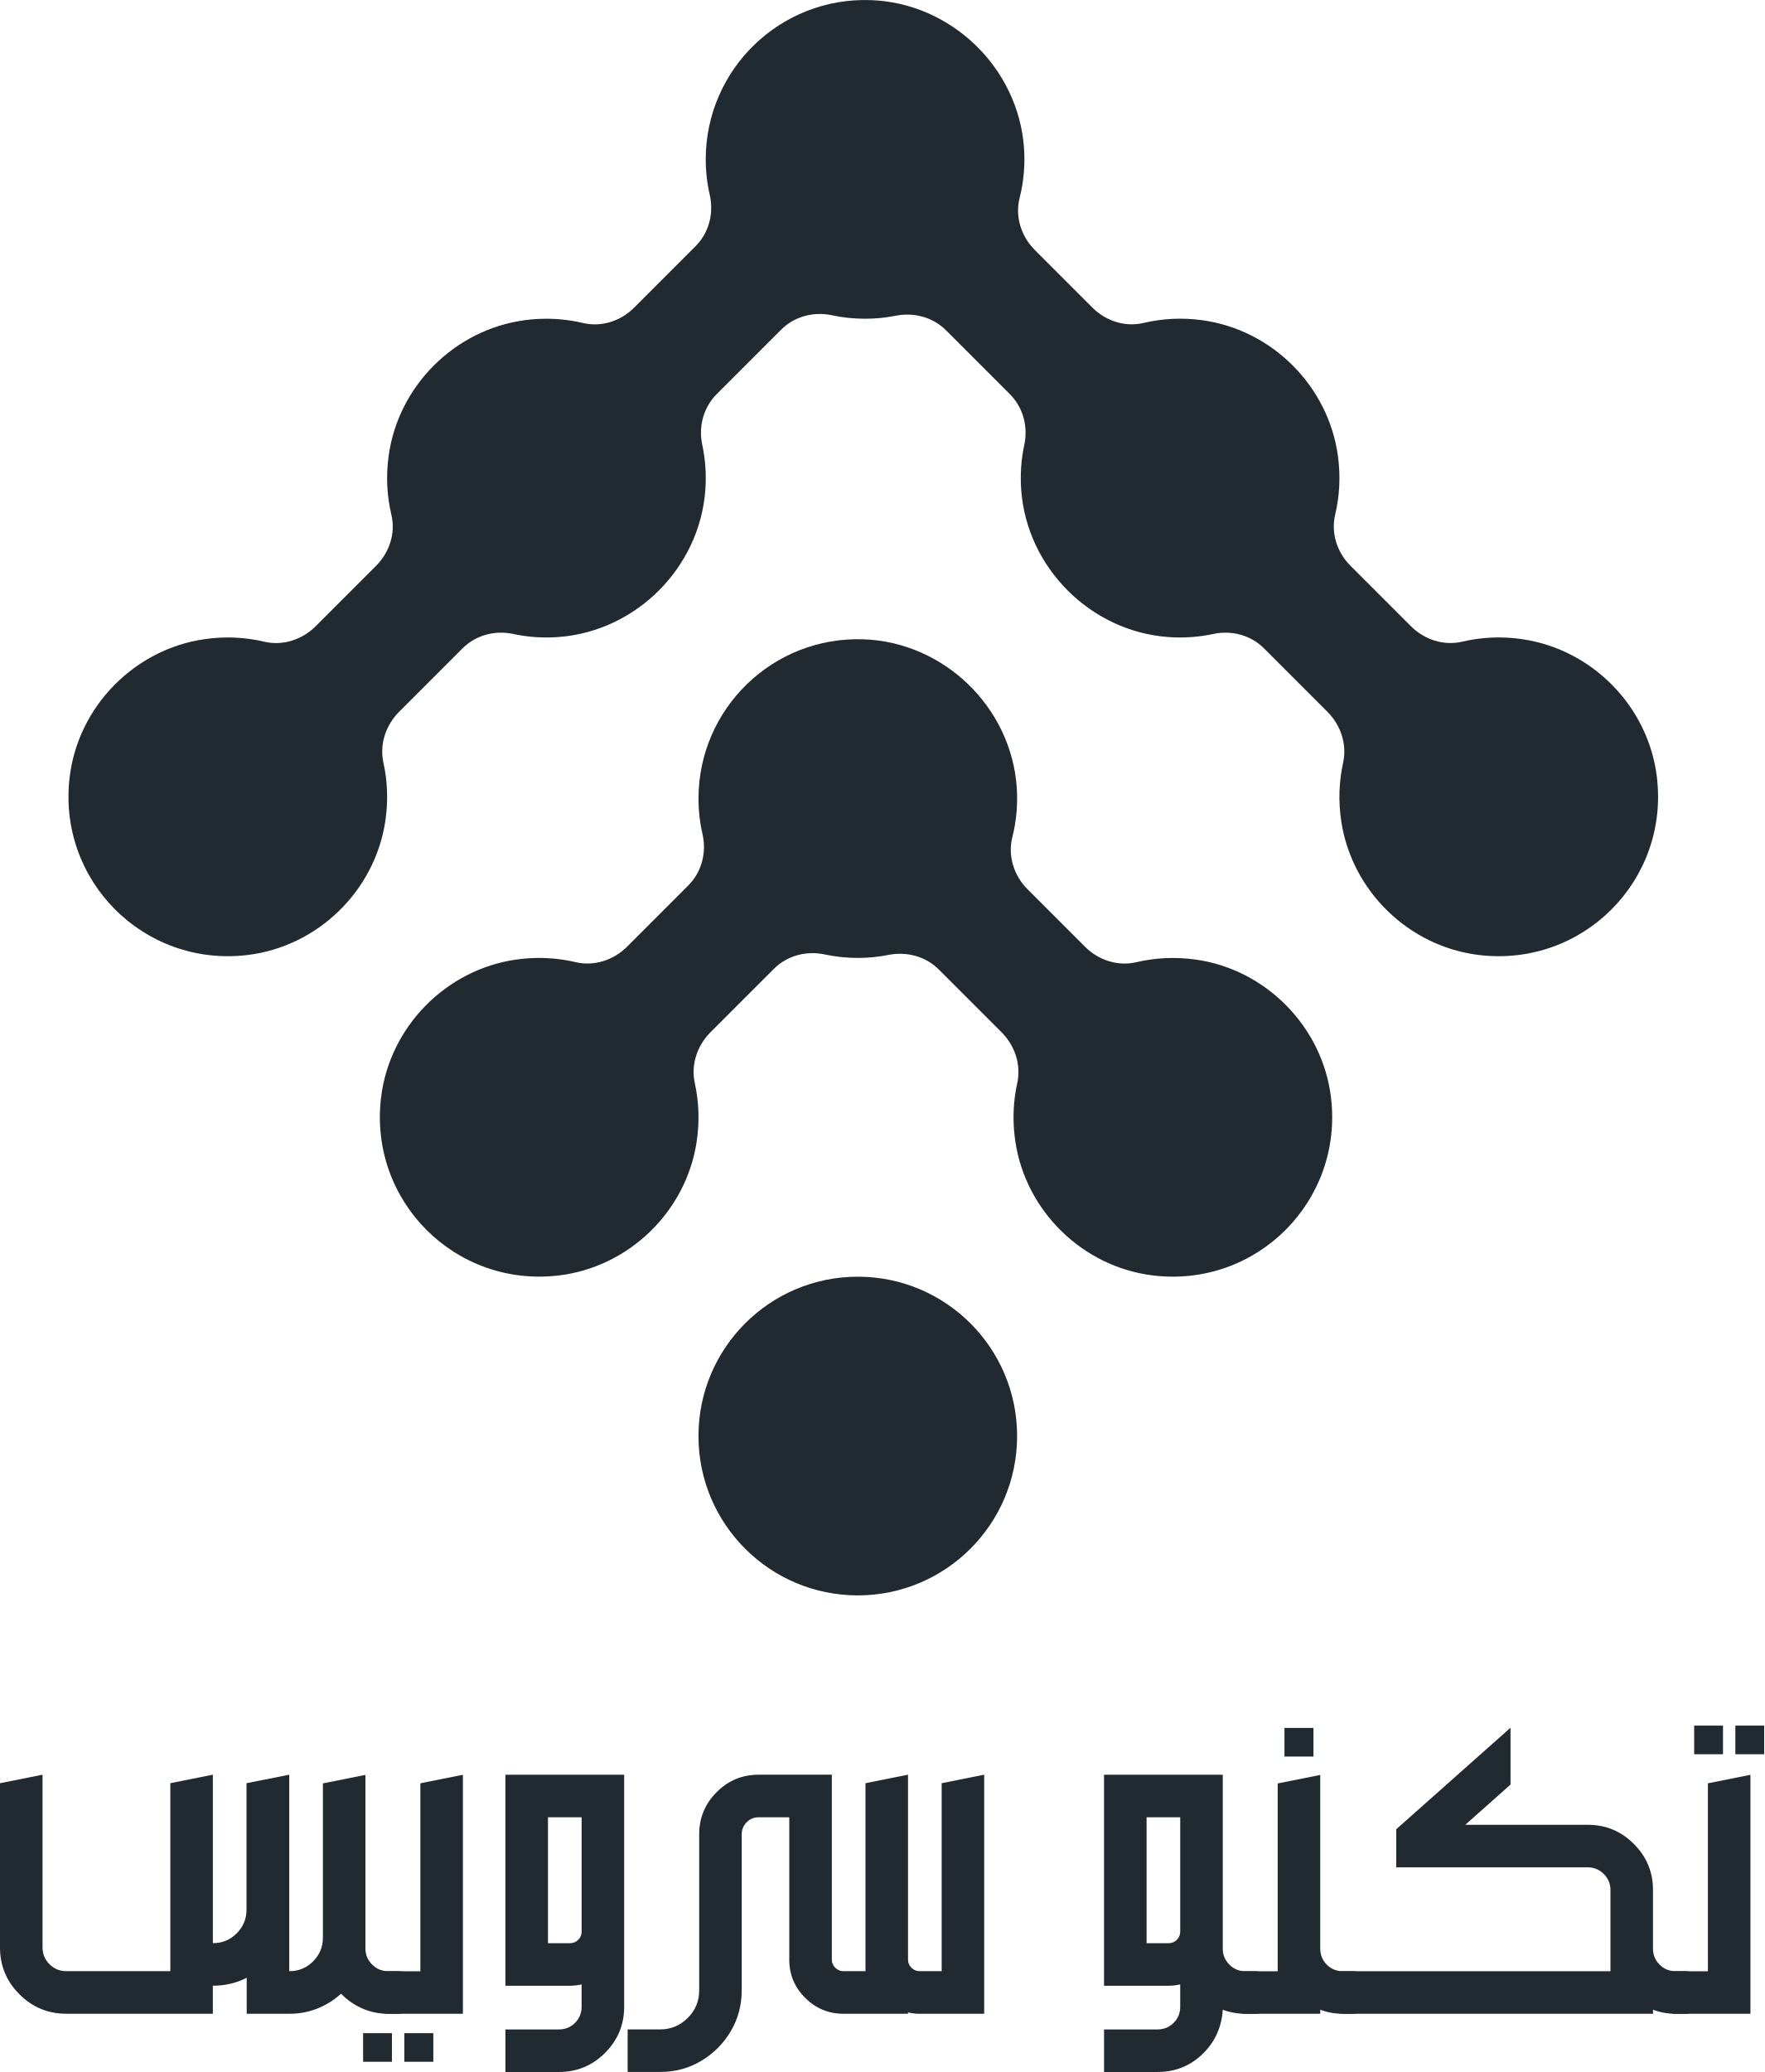
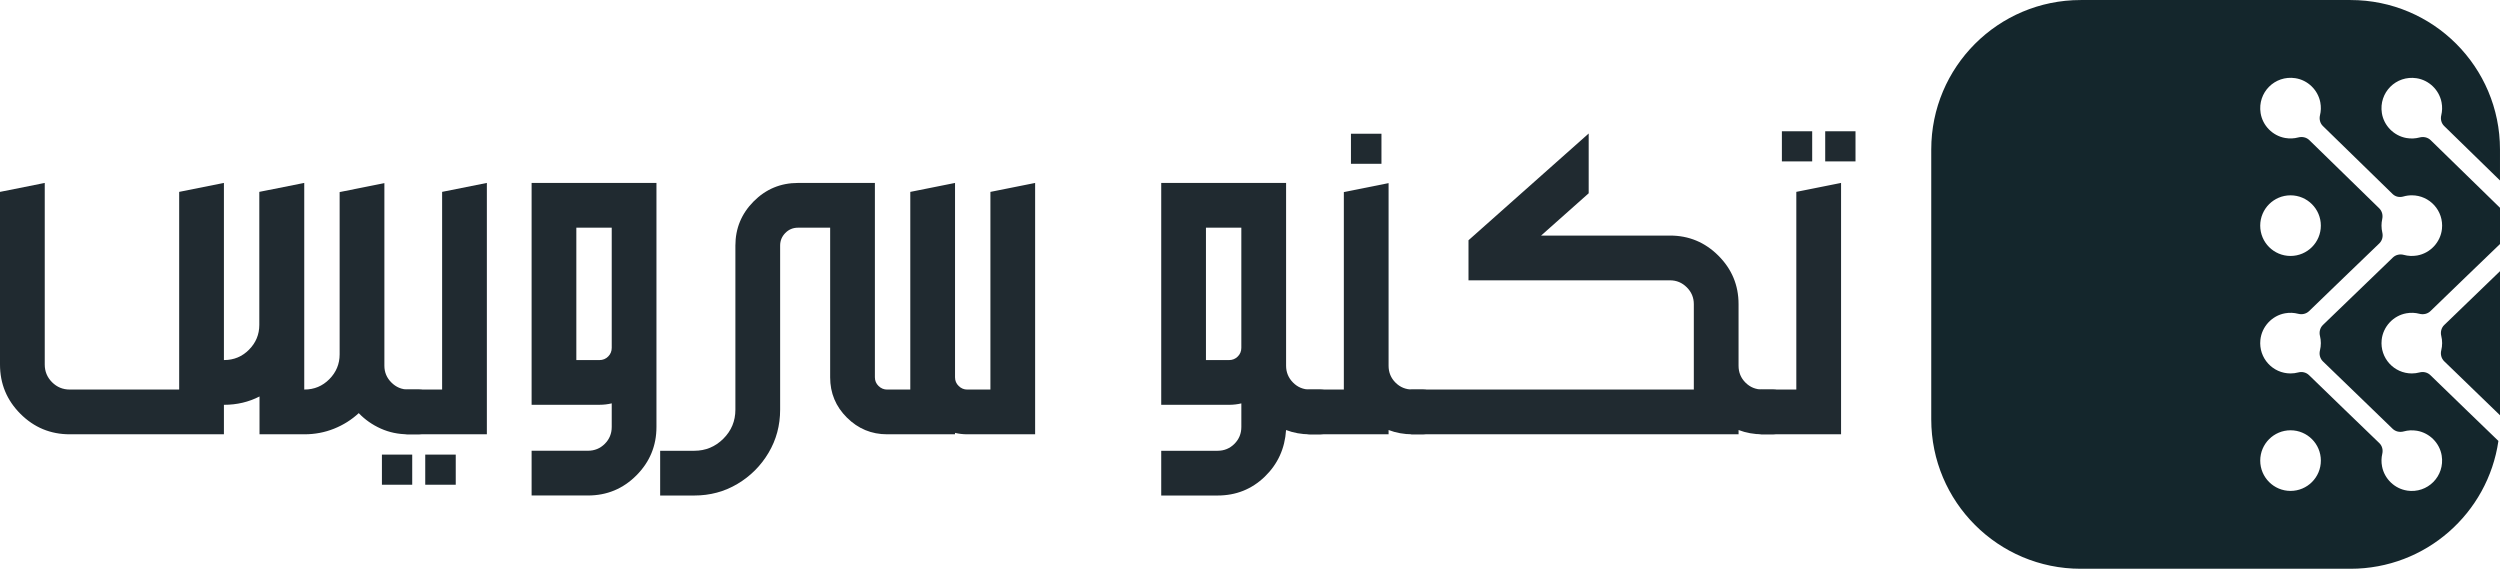
- <svg xmlns="http://www.w3.org/2000/svg" id="Layer_2" data-name="Layer 2" viewBox="0 0 690.54 810.87">
+ <svg xmlns="http://www.w3.org/2000/svg" id="Layer_2" data-name="Layer 2" viewBox="0 0 1684 383.11">
  <defs>
    <style>
      .cls-1 {
+         fill: #14262c;
+       }
+ 
+       .cls-2 {
        fill: #202a30;
      }
    </style>
  </defs>
  <g id="Layer_1-2" data-name="Layer 1">
    <g>
-       <g>
-         <path class="cls-1" d="M595.6,250.09c-8.08-1.14-15.91-.7-23.23,1.02-7.24,1.71-14.85-.78-20.11-6.05l-23.67-23.67c-5.22-5.22-7.68-12.76-5.98-19.95,1.72-7.24,2.18-14.98,1.09-22.97-3.72-27.38-25.79-49.45-53.17-53.17-7.99-1.08-15.72-.63-22.96,1.09-7.18,1.7-14.72-.76-19.94-5.98l-22.58-22.58c-5.33-5.33-7.8-13.06-5.95-20.37,1.56-6.18,2.2-12.72,1.73-19.5C398.61,26.53,372.31,1.12,340.79.04c-35.44-1.21-64.55,27.16-64.55,62.33,0,4.77.54,9.42,1.57,13.88,1.66,7.26-.31,14.86-5.58,20.13l-24.05,24.05c-5.22,5.22-12.76,7.68-19.94,5.98-7.24-1.72-14.97-2.18-22.96-1.09-27.38,3.72-49.46,25.79-53.17,53.17-1.09,7.99-.63,15.72,1.09,22.97,1.71,7.18-.76,14.73-5.98,19.95l-23.67,23.67c-5.26,5.26-12.87,7.76-20.11,6.05-7.33-1.73-15.15-2.17-23.23-1.02-27.55,3.89-49.61,26.34-52.94,53.97-4.89,40.54,29.15,74.56,69.68,69.65,27.42-3.32,49.79-25.08,53.87-52.4,1.19-7.94.85-15.64-.74-22.87-1.58-7.2.93-14.69,6.14-19.9l24.81-24.81c5.2-5.2,12.67-7.19,19.85-5.65,5.69,1.22,11.67,1.66,17.83,1.19,30.29-2.3,55.06-27.07,57.36-57.36.47-6.16.03-12.14-1.19-17.84-1.53-7.18.46-14.65,5.65-19.85l25.22-25.22c5.21-5.21,12.71-7.17,19.91-5.64,4.18.89,8.51,1.36,12.95,1.36,4.09,0,8.08-.41,11.94-1.17,7.17-1.42,14.58.53,19.75,5.69l24.98,24.98c5.19,5.19,7.19,12.66,5.65,19.85-1.22,5.7-1.66,11.68-1.19,17.84,2.31,30.28,27.08,55.05,57.36,57.36,6.16.47,12.14.03,17.83-1.19,7.18-1.54,14.65.45,19.85,5.65l24.81,24.81c5.21,5.21,7.72,12.7,6.14,19.9-1.59,7.23-1.93,14.93-.74,22.87,4.08,27.32,26.44,49.08,53.87,52.4,40.54,4.91,74.57-29.12,69.68-69.65-3.33-27.63-25.39-50.08-52.94-53.97Z" />
-         <path class="cls-1" d="M273.4,561.99c0-34.44,27.92-62.36,62.36-62.36s62.36,27.92,62.36,62.36-27.92,62.36-62.36,62.36-62.36-27.92-62.36-62.36Z" />
-         <path class="cls-1" d="M468.03,375.53c-8.08-1.14-15.9-.7-23.23,1.02-7.24,1.71-14.85-.78-20.11-6.05l-22.49-22.49c-5.33-5.33-7.8-13.06-5.95-20.37,1.56-6.18,2.2-12.72,1.73-19.5-2.21-31.46-28.51-56.87-60.02-57.95-35.44-1.21-64.55,27.16-64.55,62.33,0,4.77.54,9.42,1.57,13.88,1.66,7.26-.31,14.86-5.58,20.13l-23.96,23.96c-5.26,5.26-12.87,7.75-20.11,6.05-7.32-1.73-15.14-2.17-23.22-1.03-27.55,3.89-49.61,26.34-52.95,53.96-4.9,40.54,29.14,74.57,69.68,69.66,27.42-3.32,49.79-25.09,53.86-52.41,1.19-7.94.85-15.64-.74-22.86-1.58-7.19.93-14.69,6.14-19.89l24.81-24.81c5.21-5.21,12.71-7.17,19.91-5.64,4.18.89,8.51,1.36,12.95,1.36,4.09,0,8.08-.41,11.94-1.17,7.17-1.42,14.58.53,19.75,5.69l24.57,24.57c5.21,5.21,7.73,12.7,6.14,19.9-1.59,7.23-1.93,14.93-.74,22.87,4.08,27.32,26.44,49.08,53.87,52.4,40.54,4.91,74.57-29.12,69.68-69.65-3.33-27.63-25.39-50.08-52.94-53.97Z" />
-       </g>
-       <g>
-         <path class="cls-1" d="M160.98,782.94c0,1.41-.49,2.62-1.48,3.63-.98,1.01-2.21,1.51-3.67,1.51h-3.94c-3.63,0-7.03-.71-10.18-2.12-3.15-1.41-5.89-3.33-8.21-5.75-2.67,2.47-5.74,4.4-9.2,5.79-3.46,1.39-7.13,2.08-11.01,2.08h-16.73v-14.08c-4.04,2.07-8.43,3.1-13.17,3.1h-.08v10.97H25.96c-7.17,0-13.28-2.54-18.35-7.61-5.07-5.07-7.61-11.19-7.61-18.35v-64.26l16.65-3.33v67.59c0,2.57.91,4.77,2.72,6.58s4.01,2.72,6.58,2.72h40.72v-73.56l16.65-3.33v65.92h.08c3.63,0,6.72-1.29,9.27-3.86,2.55-2.57,3.82-5.65,3.82-9.23v-49.5l16.73-3.33v76.89h.08c3.63,0,6.72-1.29,9.27-3.86,2.55-2.57,3.82-5.65,3.82-9.23v-60.39l16.65-3.33v67.96c0,2.42.87,4.5,2.61,6.24,1.74,1.74,3.82,2.61,6.24,2.61h3.94c1.46,0,2.69.5,3.67,1.51.98,1.01,1.48,2.22,1.48,3.63v6.36Z" />
-         <path class="cls-1" d="M153.41,806.86h-11.28v-11.2h11.28v11.2ZM181.19,788.09h-29.44c-1.41,0-2.62-.5-3.63-1.51s-1.51-2.22-1.51-3.63v-6.36c0-1.41.5-2.62,1.51-3.63,1.01-1.01,2.22-1.51,3.63-1.51h12.79v-73.56l16.65-3.33v93.54ZM169.61,806.86h-11.35v-11.2h11.35v11.2Z" />
-         <path class="cls-1" d="M197.84,694.54h46.47v90.82c0,7.01-2.49,13.02-7.46,18.01s-10.99,7.49-18.05,7.49h-20.96v-16.65h20.96c2.47,0,4.57-.86,6.28-2.57,1.71-1.72,2.57-3.81,2.57-6.28v-8.78c-1.46.35-2.98.53-4.54.53h-25.28v-82.57ZM227.66,755.92v-44.73h-13.17v49.27h8.63c1.26,0,2.33-.44,3.22-1.32s1.32-1.95,1.32-3.22Z" />
-         <path class="cls-1" d="M385.23,694.54v93.54h-25.28c-1.56,0-3.08-.18-4.54-.53v.53h-25.28c-5.8,0-10.79-2.07-14.95-6.21-4.16-4.14-6.24-9.13-6.24-14.99v-55.7h-11.96c-1.87,0-3.44.66-4.73,1.97-1.29,1.31-1.93,2.88-1.93,4.69v61.08c0,5.85-1.44,11.2-4.31,16.04-2.88,4.84-6.74,8.7-11.58,11.58s-10.19,4.31-16.04,4.31h-12.71v-16.65h12.71c4.19,0,7.78-1.49,10.79-4.47,3-2.98,4.5-6.58,4.5-10.82v-61.08c0-6.41,2.27-11.89,6.81-16.46s10.04-6.85,16.5-6.85h28.61v72.35c0,1.26.45,2.33,1.36,3.22s1.97,1.32,3.18,1.32h8.63v-73.56l16.65-3.33v72.35c0,1.26.45,2.33,1.36,3.22s1.97,1.32,3.18,1.32h8.63v-73.56l16.65-3.33Z" />
-         <path class="cls-1" d="M487.48,771.44h3.94c1.41,0,2.62.5,3.63,1.51,1.01,1.01,1.51,2.22,1.51,3.63v6.36c0,1.41-.51,2.62-1.51,3.63-1.01,1.01-2.22,1.51-3.63,1.51h-3.94c-3.13,0-6.08-.53-8.86-1.59-.45,6.91-3.1,12.7-7.95,17.37-4.84,4.67-10.7,7-17.56,7h-20.96v-16.65h20.96c2.47,0,4.57-.86,6.28-2.57,1.71-1.72,2.57-3.81,2.57-6.28v-8.78c-1.46.35-2.98.53-4.54.53h-25.28v-82.57h46.47v68.04c0,2.42.86,4.5,2.57,6.24,1.71,1.74,3.81,2.61,6.28,2.61ZM448.8,760.46h8.63c1.26,0,2.33-.44,3.22-1.32.88-.88,1.32-1.95,1.32-3.22v-44.73h-13.17v49.27Z" />
-         <path class="cls-1" d="M534.7,782.94c0,1.41-.5,2.62-1.51,3.63-1.01,1.01-2.22,1.51-3.63,1.51h-3.94c-3.13,0-6.08-.53-8.85-1.59v1.59h-29.44c-1.41,0-2.62-.5-3.63-1.51-1.01-1.01-1.51-2.22-1.51-3.63v-6.36c0-1.41.51-2.62,1.51-3.63,1.01-1.01,2.22-1.51,3.63-1.51h12.79v-73.49l16.65-3.33v67.96c0,2.47.86,4.57,2.57,6.28,1.71,1.72,3.81,2.57,6.28,2.57h3.94c1.41,0,2.62.5,3.63,1.51,1.01,1.01,1.51,2.22,1.51,3.63v6.36ZM514.12,687.43h-11.35v-11.2h11.35v11.2Z" />
-         <path class="cls-1" d="M664.96,782.94c0,1.41-.5,2.62-1.51,3.63-1.01,1.01-2.22,1.51-3.63,1.51h-3.94c-3.13,0-6.08-.53-8.86-1.59v1.59h-121.55c-3.13-.3-4.84-2.02-5.15-5.15v-6.36c.3-3.13,2.02-4.84,5.15-5.15h104.9v-31.79c0-2.42-.87-4.5-2.61-6.24-1.74-1.74-3.82-2.61-6.24-2.61h-75v-14.91l44.73-39.73v22.25l-17.71,15.74h47.98c7.01,0,13.02,2.5,18.01,7.49,5,5,7.49,11,7.49,18.01v22.93c0,2.47.86,4.57,2.57,6.28,1.71,1.72,3.81,2.57,6.28,2.57h3.94c1.41,0,2.62.5,3.63,1.51,1.01,1.01,1.51,2.22,1.51,3.63v6.36Z" />
-         <path class="cls-1" d="M685.16,788.09h-29.44c-1.41,0-2.62-.5-3.63-1.51-1.01-1.01-1.51-2.22-1.51-3.63v-6.36c0-1.41.5-2.62,1.51-3.63,1.01-1.01,2.22-1.51,3.63-1.51h12.79v-73.56l16.65-3.33v93.54ZM674.42,686.52h-11.28v-11.2h11.28v11.2ZM690.54,686.52h-11.28v-11.2h11.28v11.2Z" />
-       </g>
+       <path class="cls-2" d="M291.37,283.22c0,2.56-.89,4.75-2.67,6.58-1.78,1.83-4,2.74-6.64,2.74h-7.12c-6.58,0-12.72-1.28-18.43-3.84-5.71-2.56-10.66-6.03-14.86-10.41-4.84,4.48-10.39,7.97-16.64,10.48-6.26,2.51-12.9,3.77-19.93,3.77h-30.27v-25.48c-7.31,3.75-15.25,5.62-23.84,5.62h-.14v19.86H46.99c-12.97,0-24.04-4.59-33.22-13.77-9.18-9.18-13.77-20.25-13.77-33.22v-116.3l30.14-6.03v122.33c0,4.66,1.64,8.63,4.93,11.92s7.26,4.93,11.92,4.93h73.7v-133.15l30.14-6.03v119.31h.14c6.58,0,12.17-2.33,16.78-6.99,4.61-4.66,6.92-10.23,6.92-16.71v-89.59l30.27-6.03v139.18h.14c6.58,0,12.17-2.33,16.78-6.99,4.61-4.66,6.92-10.23,6.92-16.71v-109.31l30.14-6.03v123.01c0,4.38,1.57,8.15,4.73,11.3,3.15,3.15,6.92,4.73,11.3,4.73h7.12c2.64,0,4.86.91,6.64,2.74,1.78,1.83,2.67,4.02,2.67,6.58v11.51Z" />
+       <path class="cls-2" d="M277.67,326.51h-20.41v-20.27h20.41v20.27ZM327.95,292.54h-53.29c-2.56,0-4.75-.91-6.58-2.74s-2.74-4.02-2.74-6.58v-11.51c0-2.56.91-4.75,2.74-6.58,1.83-1.83,4.02-2.74,6.58-2.74h23.15v-133.15l30.14-6.03v169.32ZM306.99,326.51h-20.55v-20.27h20.55v20.27Z" />
+       <path class="cls-2" d="M358.08,123.22h84.11v164.38c0,12.69-4.5,23.56-13.49,32.6-9,9.04-19.89,13.56-32.67,13.56h-37.94v-30.14h37.94c4.47,0,8.27-1.56,11.37-4.66,3.1-3.11,4.66-6.89,4.66-11.37v-15.89c-2.65.64-5.39.96-8.22.96h-45.75V123.22ZM412.06,234.32v-80.96h-23.84v89.18h15.62c2.28,0,4.22-.8,5.82-2.4,1.6-1.6,2.4-3.54,2.4-5.82Z" />
+       <path class="cls-2" d="M697.26,123.22v169.32h-45.75c-2.83,0-5.57-.32-8.22-.96v.96h-45.75c-10.5,0-19.52-3.74-27.05-11.23-7.54-7.49-11.3-16.53-11.3-27.12v-100.82h-21.64c-3.38,0-6.23,1.19-8.56,3.56-2.33,2.38-3.49,5.21-3.49,8.49v110.55c0,10.6-2.6,20.27-7.81,29.04-5.21,8.77-12.19,15.75-20.96,20.96-8.77,5.21-18.45,7.81-29.04,7.81h-23.01v-30.14h23.01c7.58,0,14.09-2.7,19.52-8.08,5.43-5.39,8.15-11.92,8.15-19.59v-110.55c0-11.6,4.11-21.53,12.33-29.79s18.17-12.4,29.86-12.4h51.78v130.96c0,2.28.82,4.22,2.47,5.82s3.56,2.4,5.75,2.4h15.62v-133.15l30.14-6.03v130.96c0,2.28.82,4.22,2.46,5.82,1.64,1.6,3.56,2.4,5.76,2.4h15.61v-133.15l30.14-6.03Z" />
+       <path class="cls-2" d="M882.33,262.4h7.12c2.56,0,4.75.91,6.58,2.74,1.82,1.83,2.74,4.02,2.74,6.58v11.51c0,2.56-.92,4.75-2.74,6.58-1.83,1.83-4.02,2.74-6.58,2.74h-7.12c-5.66,0-11-.96-16.03-2.88-.82,12.51-5.62,22.99-14.38,31.44-8.77,8.45-19.36,12.67-31.78,12.67h-37.94v-30.14h37.94c4.48,0,8.27-1.56,11.37-4.66,3.1-3.11,4.66-6.89,4.66-11.37v-15.89c-2.65.64-5.39.96-8.22.96h-45.75V123.22h84.11v123.15c0,4.38,1.55,8.15,4.66,11.3,3.1,3.15,6.89,4.73,11.37,4.73ZM812.33,242.54h15.61c2.28,0,4.22-.8,5.82-2.4,1.6-1.6,2.4-3.54,2.4-5.82v-80.96h-23.83v89.18Z" />
+       <path class="cls-2" d="M967.81,283.22c0,2.56-.91,4.75-2.74,6.58-1.83,1.83-4.02,2.74-6.58,2.74h-7.12c-5.66,0-11-.96-16.02-2.88v2.88h-53.29c-2.56,0-4.75-.91-6.58-2.74-1.82-1.83-2.74-4.02-2.74-6.58v-11.51c0-2.56.92-4.75,2.74-6.58,1.83-1.83,4.02-2.74,6.58-2.74h23.15v-133.01l30.14-6.03v123.01c0,4.48,1.55,8.27,4.66,11.37,3.1,3.11,6.89,4.66,11.37,4.66h7.12c2.56,0,4.75.91,6.58,2.74,1.83,1.83,2.74,4.02,2.74,6.58v11.51ZM930.55,110.34h-20.55v-20.27h20.55v20.27Z" />
+       <path class="cls-2" d="M1203.57,283.22c0,2.56-.91,4.75-2.74,6.58-1.83,1.83-4.02,2.74-6.58,2.74h-7.12c-5.66,0-11-.96-16.03-2.88v2.88h-220c-5.66-.55-8.77-3.65-9.32-9.32v-11.51c.55-5.66,3.66-8.77,9.32-9.32h189.86v-57.53c0-4.38-1.57-8.15-4.72-11.3-3.15-3.15-6.92-4.73-11.3-4.73h-135.76v-26.99l80.96-71.92v40.27l-32.06,28.49h86.85c12.69,0,23.56,4.52,32.6,13.56,9.04,9.04,13.56,19.91,13.56,32.6v41.51c0,4.48,1.55,8.27,4.66,11.37,3.1,3.11,6.89,4.66,11.37,4.66h7.12c2.56,0,4.75.91,6.58,2.74,1.83,1.83,2.74,4.02,2.74,6.58v11.51Z" />
+       <path class="cls-2" d="M1240.14,292.54h-53.29c-2.56,0-4.75-.91-6.58-2.74-1.83-1.83-2.74-4.02-2.74-6.58v-11.51c0-2.56.91-4.75,2.74-6.58,1.83-1.83,4.02-2.74,6.58-2.74h23.15v-133.15l30.14-6.03v169.32ZM1220.69,108.7h-20.41v-20.27h20.41v20.27ZM1249.87,108.7h-20.41v-20.27h20.41v20.27Z" />
+     </g>
+     <g>
+       <path class="cls-1" d="M1646.45,218.9c-1.98,1.92-2.67,4.73-2.01,7.4.38,1.54.58,3.15.58,4.82s-.21,3.29-.59,4.85c-.66,2.67.03,5.49,2,7.4,10.23,9.94,23.92,23.18,37.57,36.35v-97.05c-13.65,13.13-27.33,26.32-37.55,36.24Z" />
+       <path class="cls-1" d="M1660.82,275.68c-8.39-8.11-16.76-16.21-23.72-22.98-1.93-1.88-4.69-2.52-7.3-1.83-1.66.44-3.4.68-5.2.68-11.99,0-21.57-10.34-20.31-22.59.92-8.91,7.79-16.33,16.6-17.92,3.1-.56,6.08-.4,8.84.33,2.64.69,5.44.1,7.41-1.8,6.95-6.74,15.3-14.81,23.67-22.87,8.17-7.88,16.34-15.73,23.19-22.32v-24.41l-46.71-45.56c-1.97-1.92-4.81-2.52-7.47-1.81-2.76.74-5.76.91-8.86.37-8.43-1.49-15.19-8.32-16.53-16.77-2.19-13.84,9.54-25.61,23.36-23.51,8.4,1.28,15.23,7.9,16.84,16.24.59,3.04.47,5.97-.19,8.69-.64,2.62.02,5.38,1.95,7.26l37.6,36.68v-20.88c0-55.59-45.07-100.66-100.66-100.66h-181.78c-55.59,0-100.66,45.07-100.66,100.66v181.78c0,55.6,45.07,100.66,100.66,100.66h181.78c50.65,0,92.54-37.41,99.6-86.1-6.63-6.39-14.36-13.85-22.12-21.34ZM1542.91,330.68c-11.28,0-20.42-9.14-20.42-20.42s9.14-20.42,20.42-20.42,20.42,9.14,20.42,20.42-9.14,20.42-20.42,20.42ZM1621.38,330.44c-8.36-1.28-15.17-7.85-16.81-16.14-.6-3.02-.5-5.93.13-8.63.61-2.6-.05-5.33-1.98-7.19-6.94-6.69-15.29-14.74-23.64-22.8-8.39-8.1-16.76-16.21-23.72-22.98-1.92-1.87-4.68-2.52-7.27-1.83-1.66.44-3.39.68-5.19.68-11.99,0-21.57-10.33-20.31-22.58.91-8.9,7.78-16.33,16.58-17.93,3.1-.56,6.09-.4,8.85.32,2.63.69,5.42.09,7.38-1.8,6.95-6.74,15.3-14.81,23.67-22.87,8.33-8.03,16.67-16.05,23.61-22.72,1.97-1.9,2.67-4.69,2.04-7.35-.35-1.49-.54-3.04-.54-4.64,0-1.51.17-2.98.48-4.4.59-2.64-.1-5.39-2.03-7.28l-47.06-45.9c-1.97-1.92-4.8-2.52-7.46-1.82-2.76.74-5.75.9-8.85.36-8.43-1.49-15.18-8.33-16.51-16.78-2.18-13.83,9.54-25.6,23.36-23.5,8.4,1.27,15.24,7.91,16.84,16.25.59,3.05.47,5.98-.2,8.71-.64,2.62.02,5.38,1.95,7.27l46.97,45.81c1.91,1.86,4.66,2.41,7.22,1.67,1.81-.53,3.73-.81,5.71-.81,12.01,0,21.61,10.38,20.3,22.66-.95,8.92-7.86,16.34-16.71,17.88-3.13.54-6.14.36-8.93-.4-2.64-.72-5.45-.14-7.42,1.76-16.58,15.93-34.47,33.17-47.1,45.42-1.98,1.92-2.67,4.74-2.01,7.41.38,1.55.59,3.17.59,4.85s-.21,3.31-.6,4.88c-.67,2.67.03,5.49,2,7.41,12.59,12.24,30.42,29.46,46.97,45.41,1.99,1.91,4.83,2.49,7.48,1.76,2.78-.77,5.81-.97,8.94-.43,8.45,1.44,15.25,8.25,16.62,16.72,2.24,13.87-9.51,25.7-23.36,23.58ZM1522.48,151.99c0-11.28,9.14-20.42,20.42-20.42s20.42,9.14,20.42,20.42-9.14,20.42-20.42,20.42-20.42-9.14-20.42-20.42Z" />
    </g>
  </g>
</svg>
